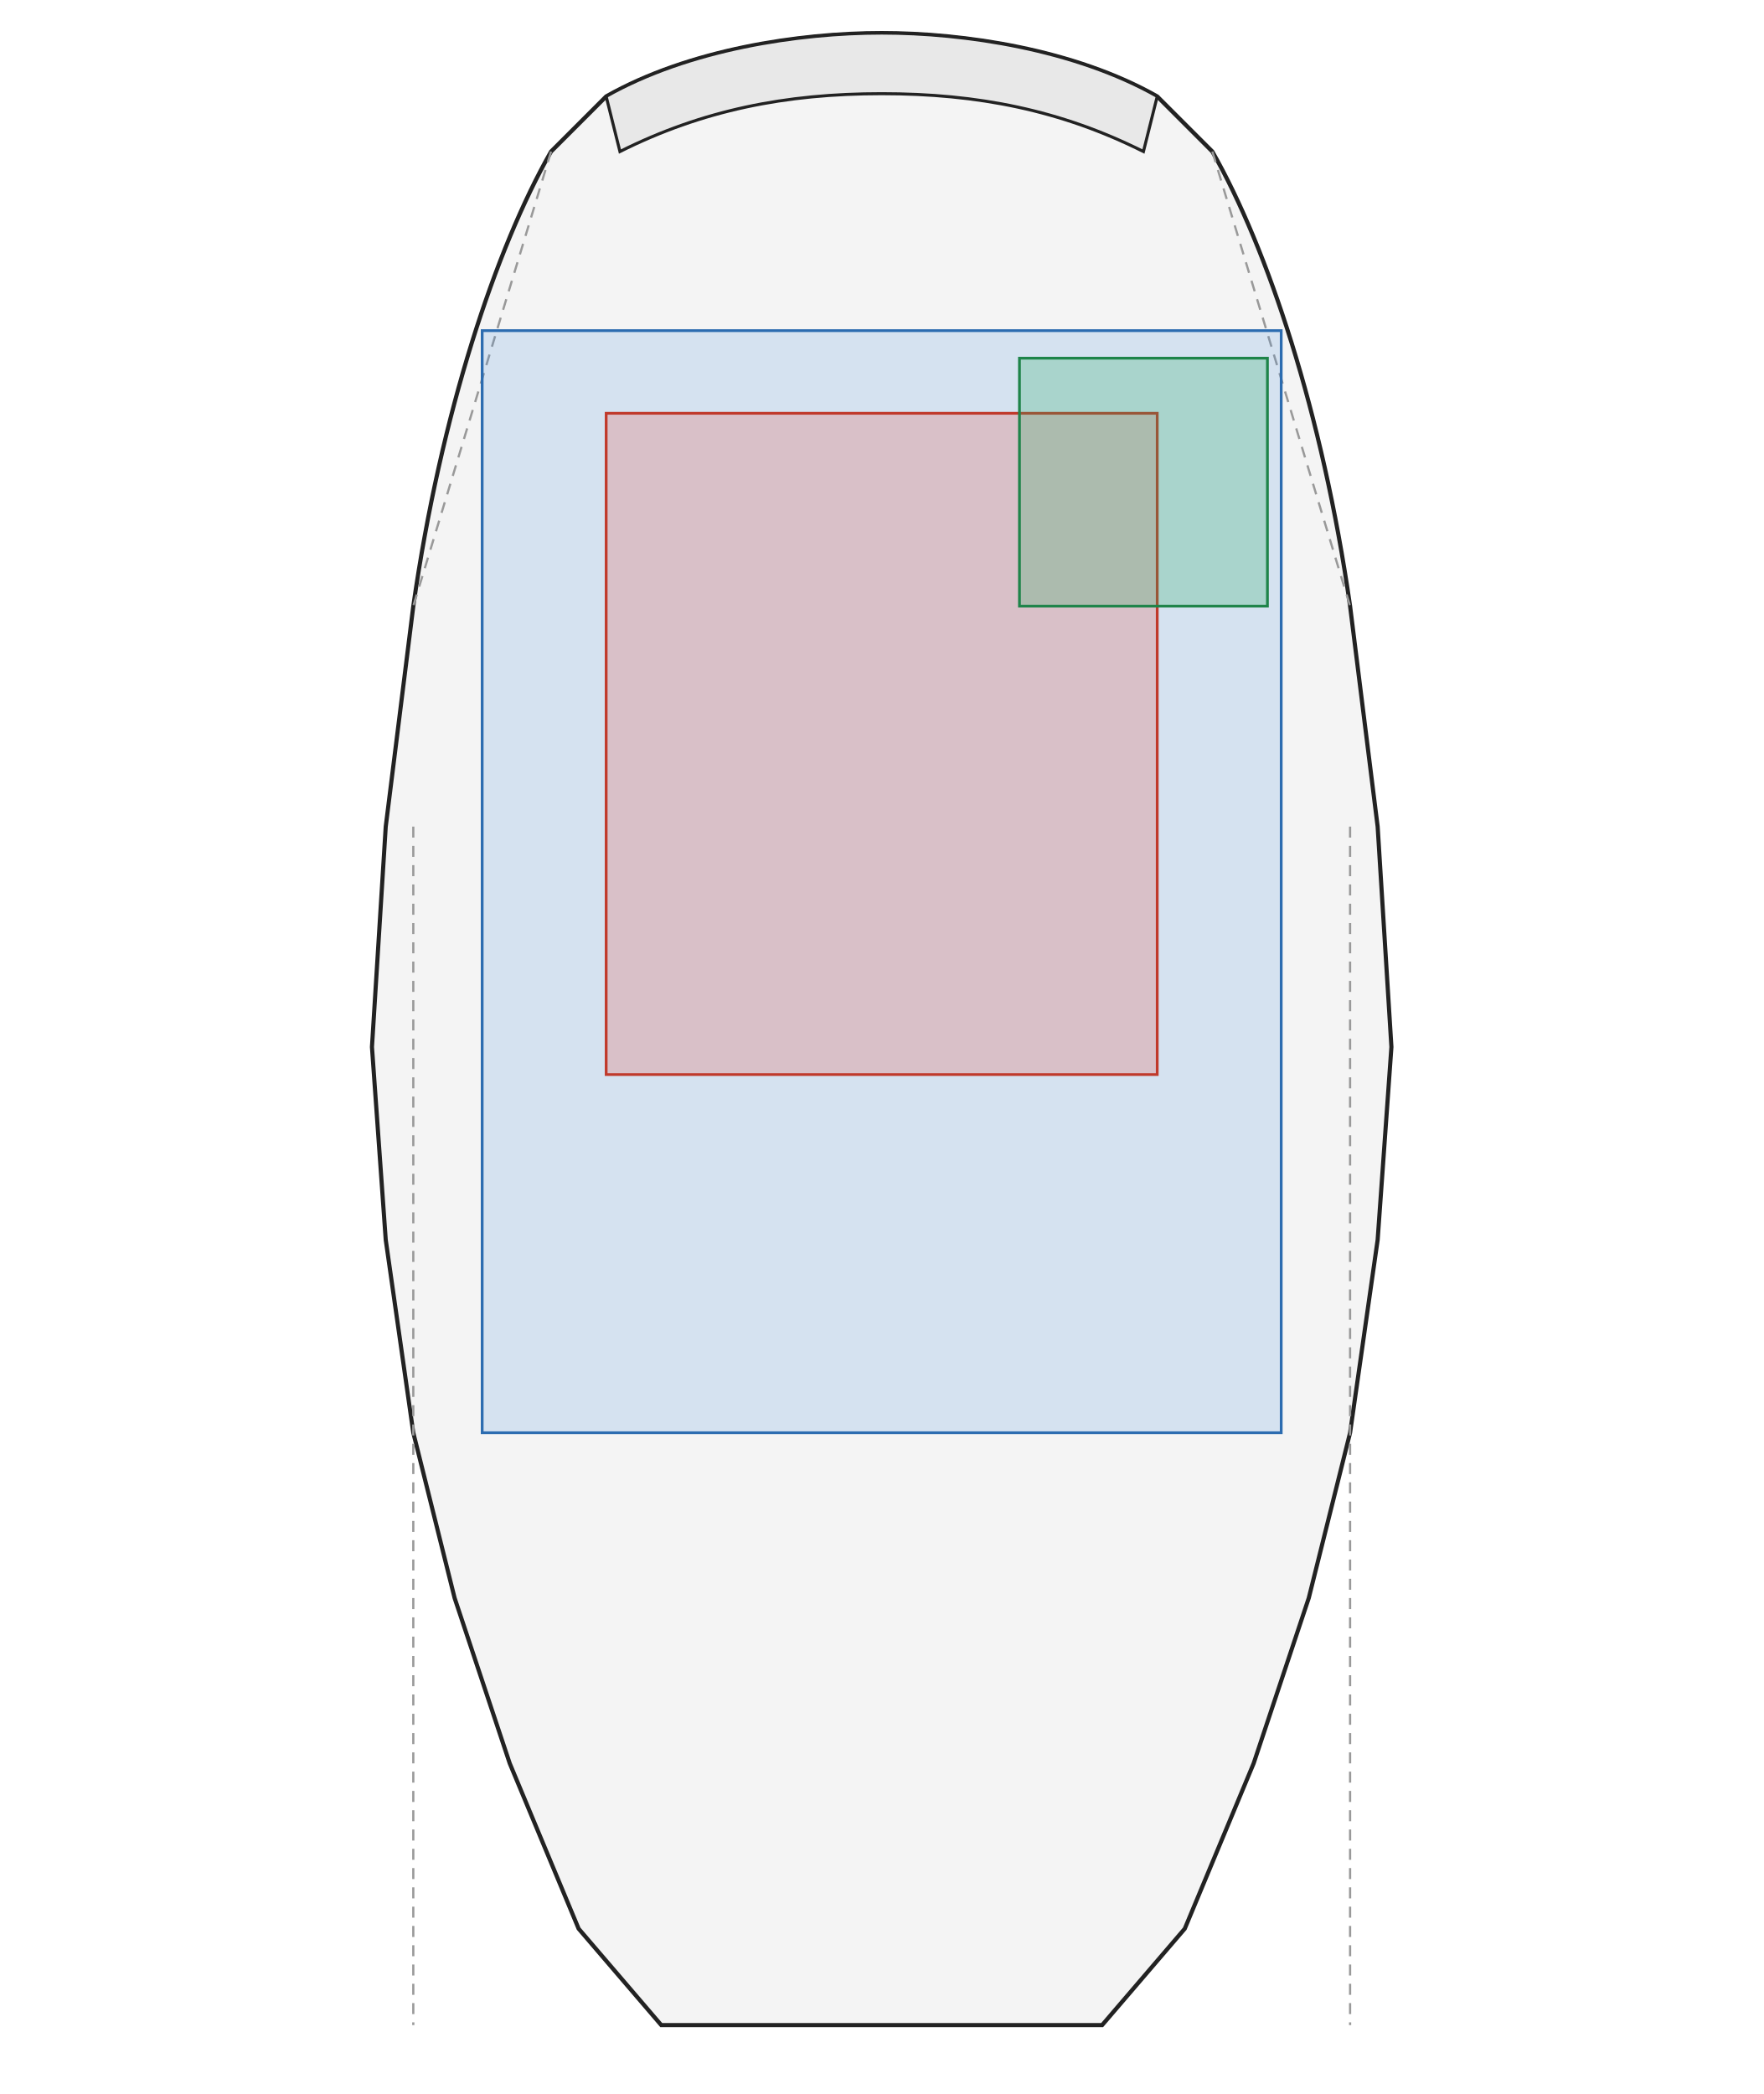
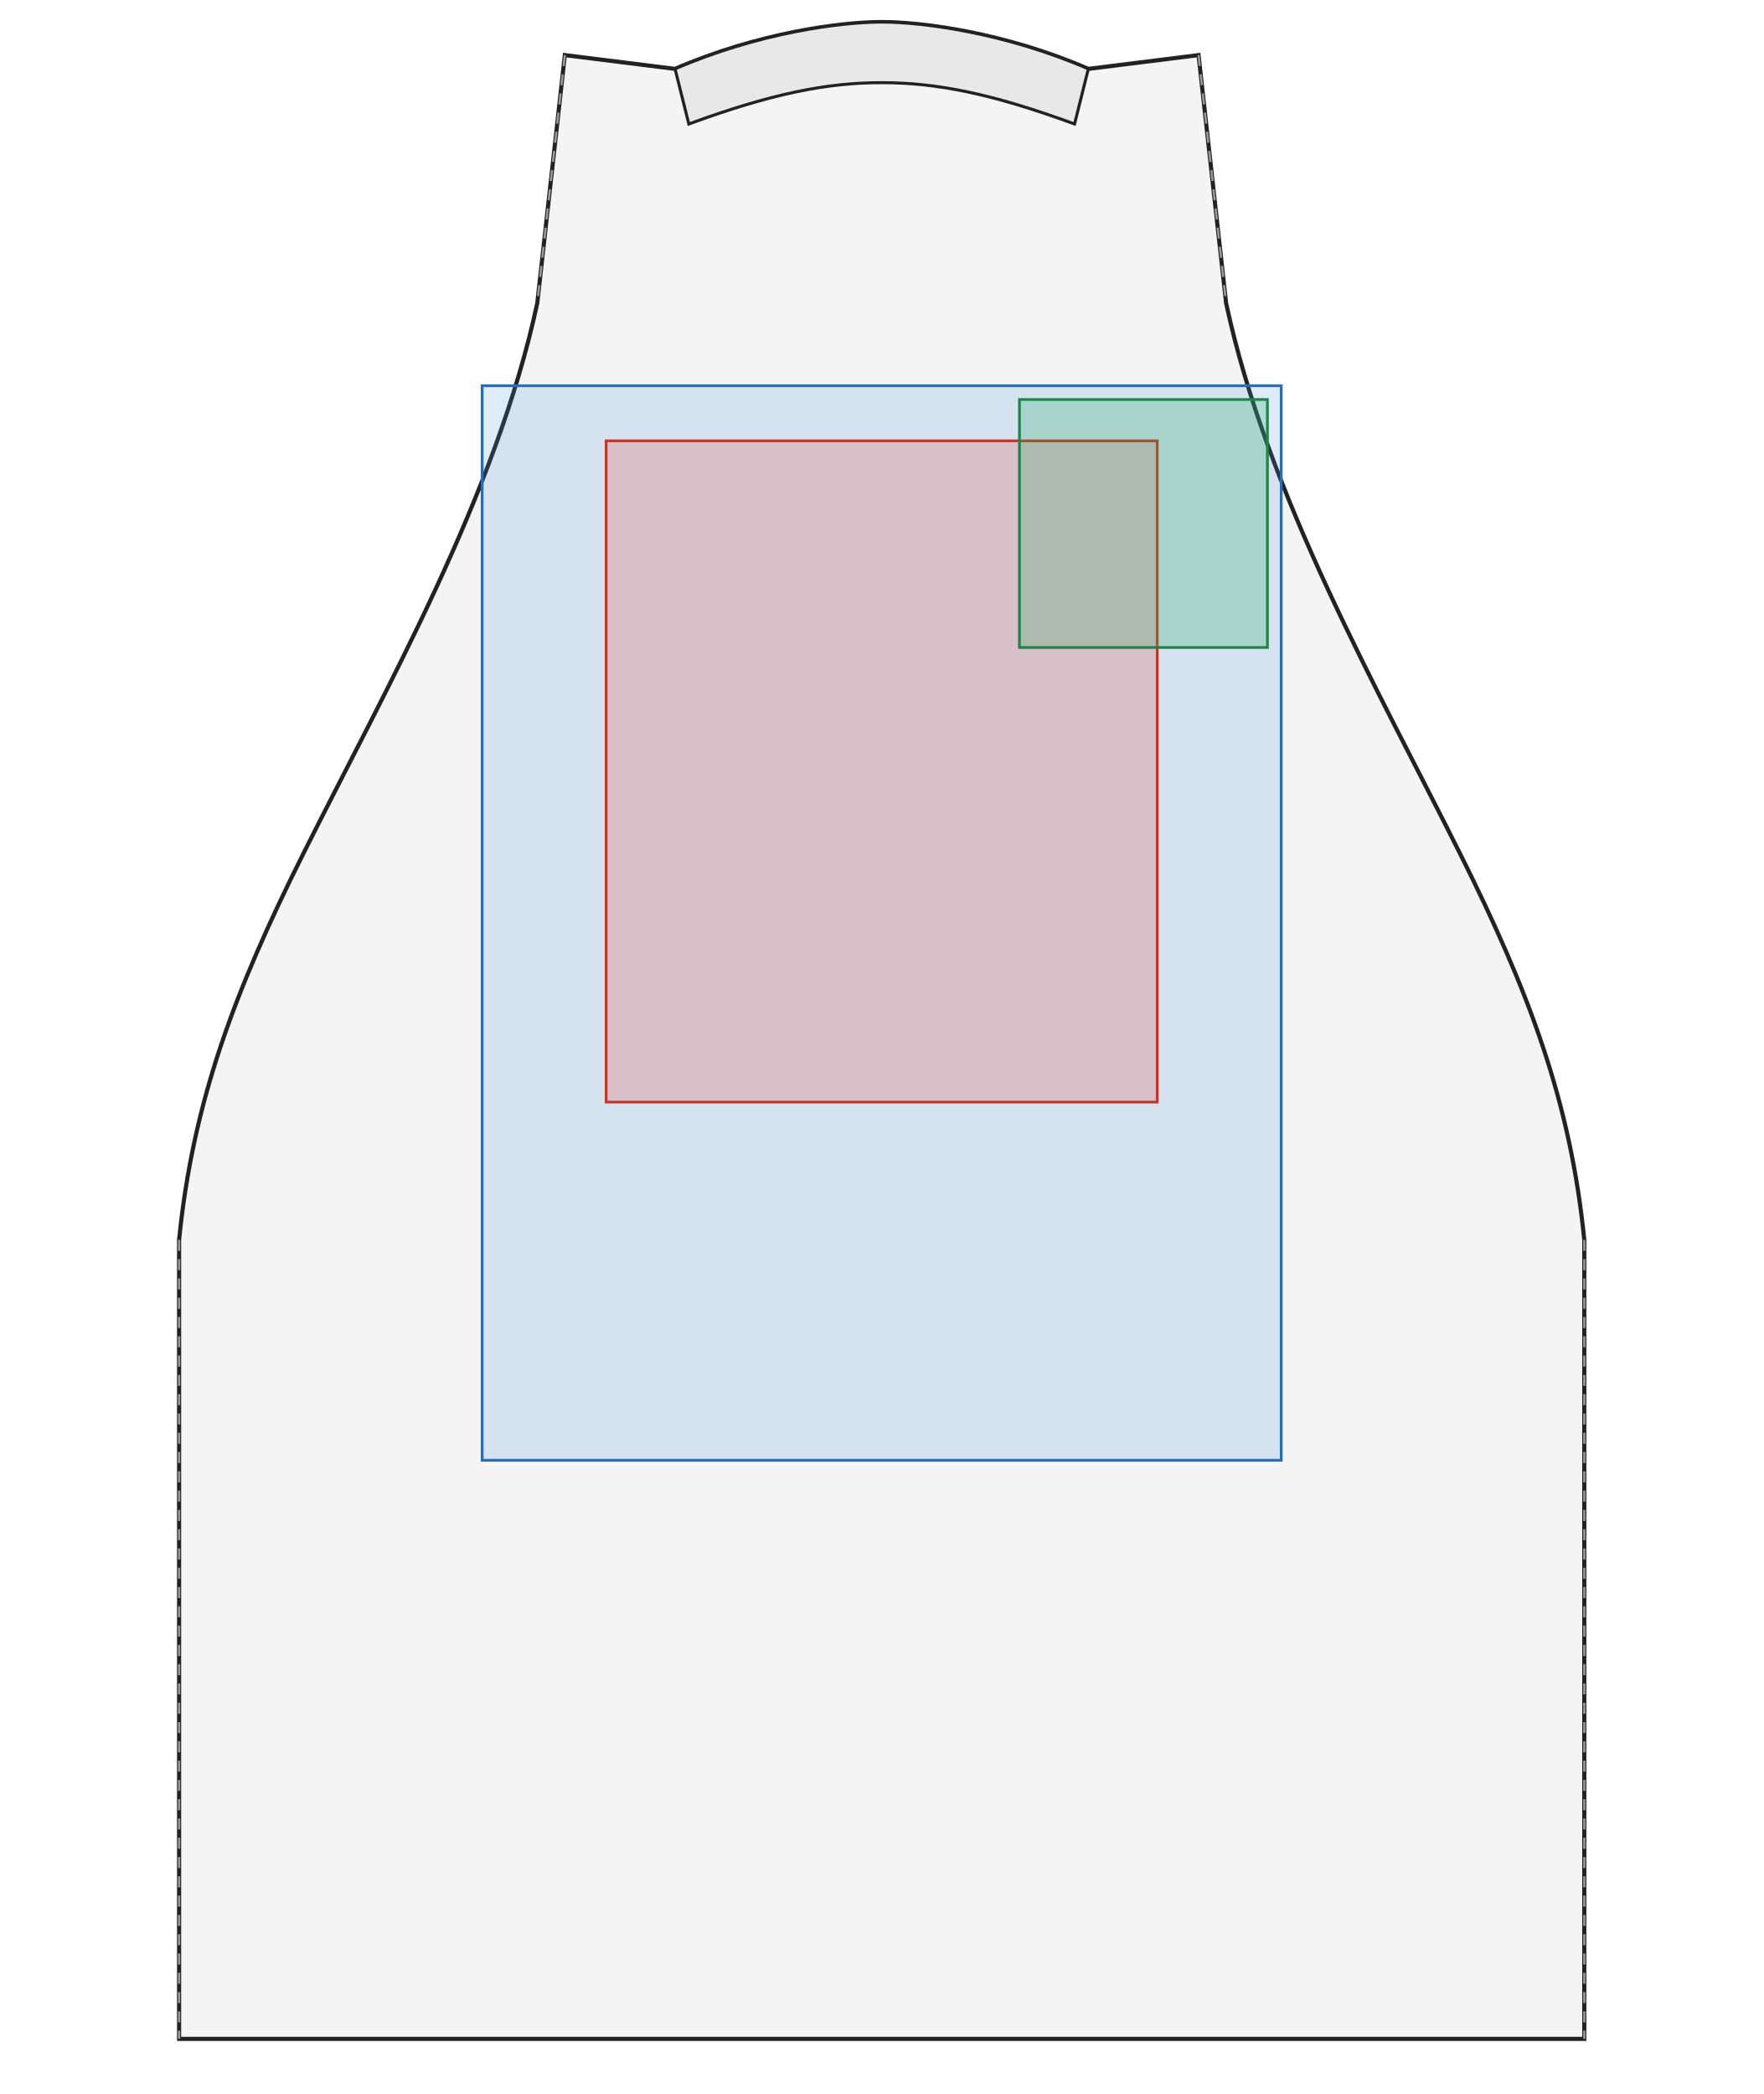
<svg xmlns="http://www.w3.org/2000/svg" width="640mm" height="760mm" viewBox="0 0 640 760">
-   <path id="garment-outline" fill="#f4f4f4" stroke="#222" stroke-width="1.5" d="M 220,35            C 250,18 290,12 320,12            C 350,12 390,18 420,35            L 440,55            C 460,90 480,150 490,220            L 500,300            L 505,380            L 500,450            L 490,520            L 475,580            L 455,640            L 430,700            L 400,735            L 240,735            L 210,700            L 185,640            L 165,580            L 150,520            L 140,450            L 135,380            L 140,300            L 150,220            C 160,150 180,90 200,55            Z" />
-   <path id="garment-collar" fill="#e8e8e8" stroke="#222" stroke-width="1.1" d="M 220,35            C 250,18 290,12 320,12            C 350,12 390,18 420,35            L 415,55            C 385,40 355,34 320,34            C 285,34 255,40 225,55            Z" />
-   <path id="garment-seams" fill="none" stroke="#999" stroke-width="0.8" stroke-dasharray="4 3" d="M 200,55 L 150,220            M 440,55 L 490,220            M 65,0            M 150,300 L 150,735            M 490,300 L 490,735" />
-   <path id="zone-full_front" fill="#4a90e2" fill-opacity="0.18" stroke="#2c6cb0" stroke-width="1" d="M 175,120            L 465,120            L 465,520            L 175,520            Z" />
-   <path id="zone-centre_chest" fill="#e74c3c" fill-opacity="0.22" stroke="#c0392b" stroke-width="1" d="M 220,150            L 420,150            L 420,390            L 220,390            Z" />
-   <path id="zone-left_chest" fill="#27ae60" fill-opacity="0.25" stroke="#1e8449" stroke-width="1" d="M 370,130            L 460,130            L 460,220            L 370,220            Z" />
+   <path id="garment-outline" fill="#f4f4f4" stroke="#222" stroke-width="1.5" d="M 245,25            C 275,12 305,8 320,8            C 335,8 365,12 395,25            L 435,20            L 445,110            C 460,180 500,250 530,310            C 555,360 570,400 575,450            L 575,740            L 65,740            L 65,450            C 70,400 85,360 110,310            C 140,250 180,180 195,110            L 205,20            Z" />
+   <path id="garment-collar" fill="#e8e8e8" stroke="#222" stroke-width="1.1" d="M 245,25            C 275,12 305,8 320,8            C 335,8 365,12 395,25            L 390,45            C 360,34 340,30 320,30            C 300,30 280,34 250,45            Z" />
+   <path id="garment-seams" fill="none" stroke="#999" stroke-width="0.8" stroke-dasharray="4 3" d="M 205,20 L 195,110            M 435,20 L 445,110            M 65,450 L 65,740            M 575,450 L 575,740" />
+   <path id="zone-full_front" fill="#4a90e2" fill-opacity="0.18" stroke="#2c6cb0" stroke-width="1" d="M 175,140            L 465,140            L 465,530            L 175,530            Z" />
+   <path id="zone-centre_chest" fill="#e74c3c" fill-opacity="0.22" stroke="#c0392b" stroke-width="1" d="M 220,160            L 420,160            L 420,400            L 220,400            Z" />
+   <path id="zone-left_chest" fill="#27ae60" fill-opacity="0.25" stroke="#1e8449" stroke-width="1" d="M 370,145            L 460,145            L 460,235            L 370,235            Z" />
</svg>
